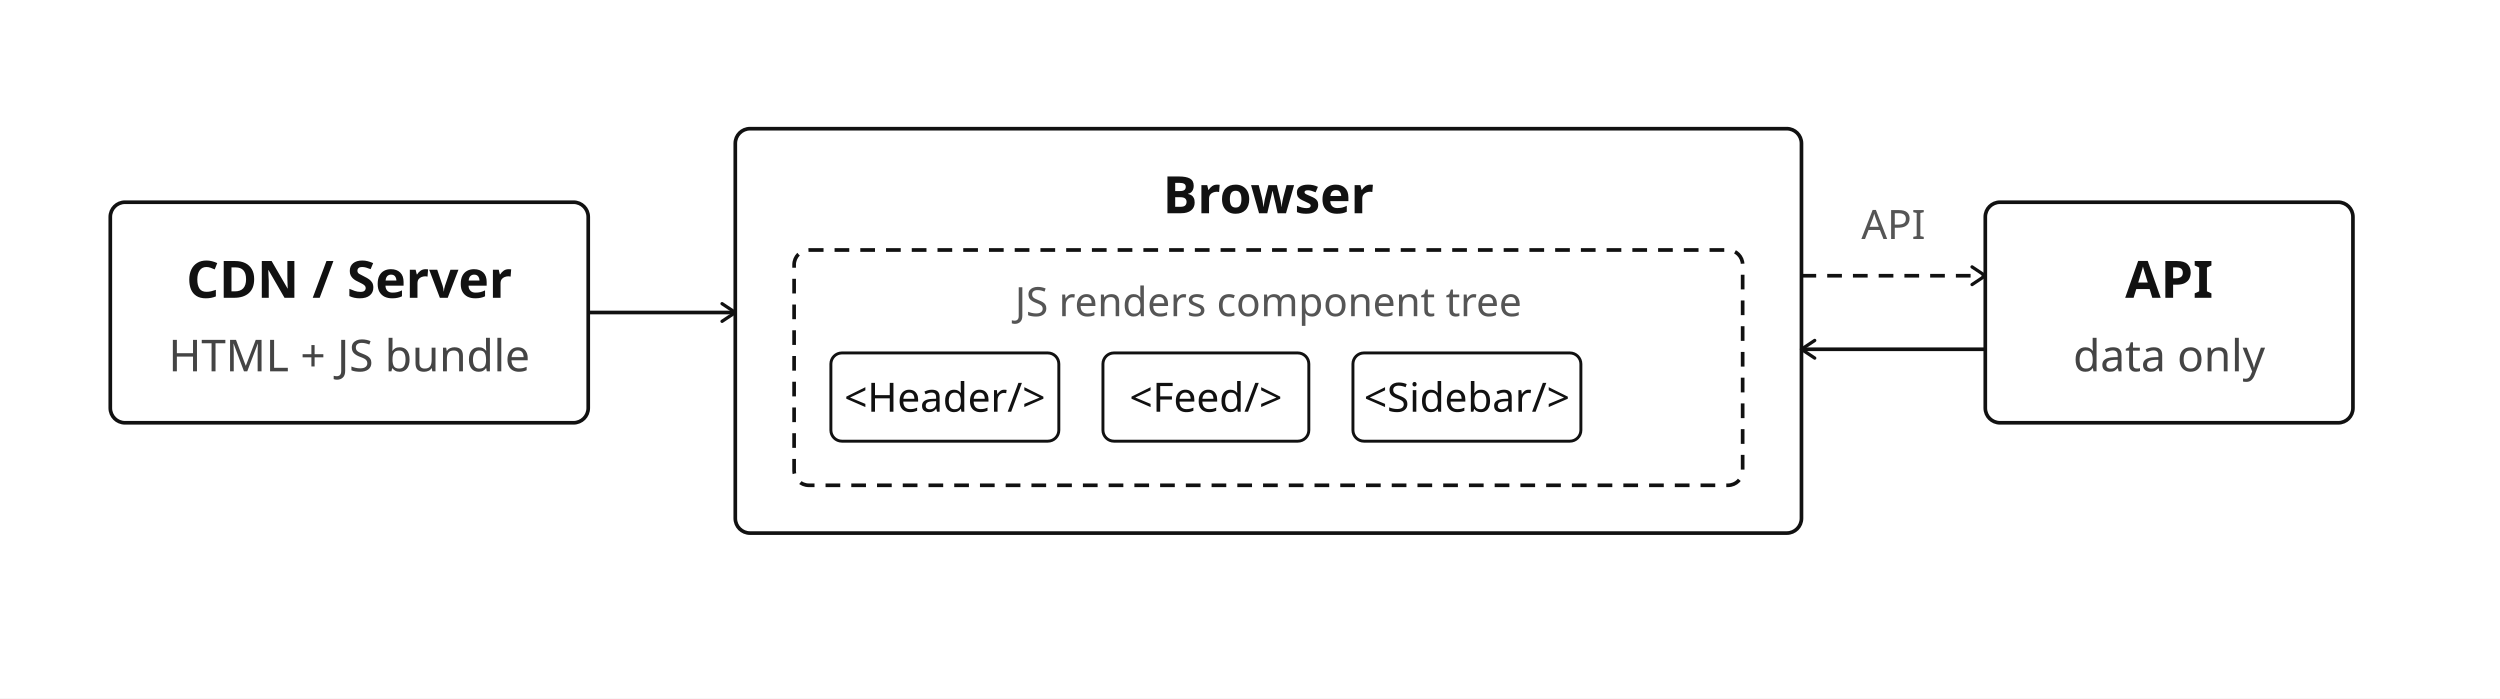
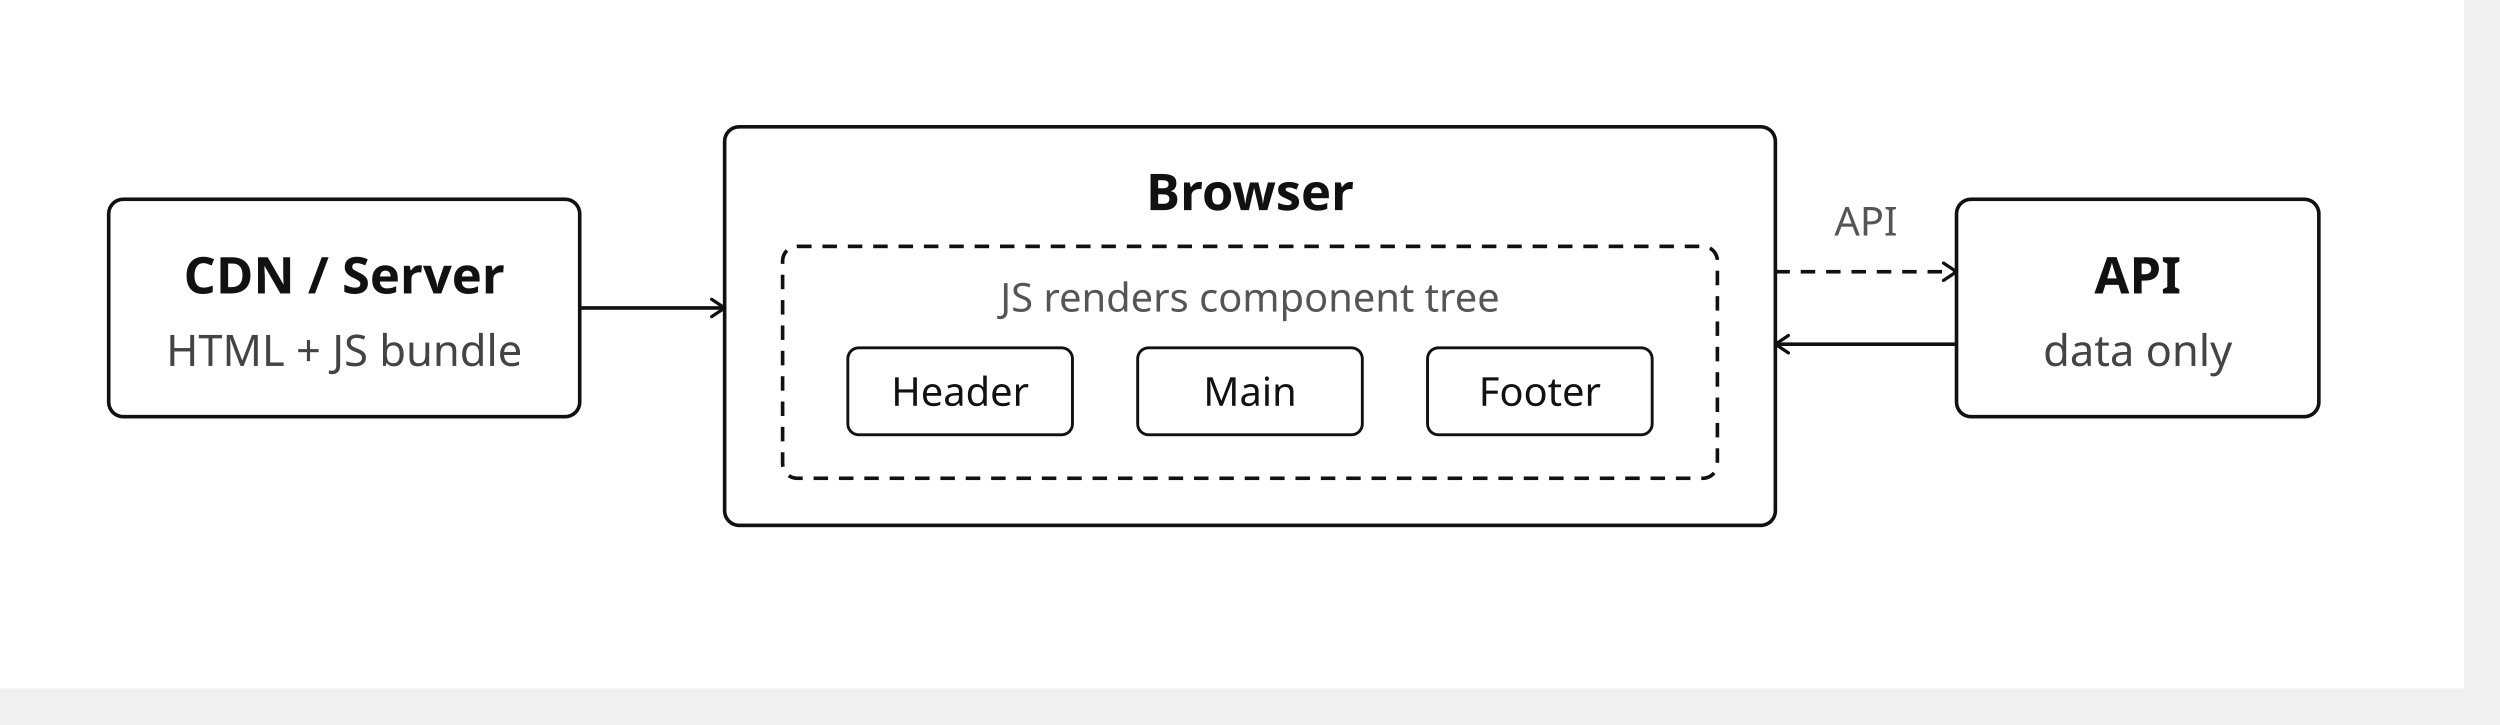
- <svg xmlns="http://www.w3.org/2000/svg" width="680" height="190" viewBox="0 0 680 190" role="img" font-family="sans-serif">
+ <svg xmlns="http://www.w3.org/2000/svg" width="100%" viewBox="0 0 690 200" role="img" font-family="sans-serif" style="">
  <defs>
    <marker id="arrow" viewBox="0 0 10 10" refX="8" refY="5" markerWidth="6" markerHeight="6" orient="auto-start-reverse">
-       <path d="M2 1L8 5L2 9" fill="none" stroke="#111" stroke-width="1.5" stroke-linecap="round" stroke-linejoin="round" />
+       <path d="M2 1L8 5L2 9" fill="none" stroke="context-stroke" stroke-width="1.5" stroke-linecap="round" stroke-linejoin="round" />
    </marker>
  </defs>
-   <rect width="680" height="190" fill="#fff" />
-   <rect x="30" y="55" width="130" height="60" rx="4" fill="none" stroke="#111" stroke-width="1" />
-   <text x="95" y="81" text-anchor="middle" font-size="14" font-weight="600" fill="#111">CDN / Server</text>
-   <text x="95" y="101" text-anchor="middle" font-size="12" fill="#444">HTML + JS bundle</text>
-   <line x1="160" y1="85" x2="200" y2="85" stroke="#111" stroke-width="1" marker-end="url(#arrow)" />
-   <rect x="200" y="35" width="290" height="110" rx="4" fill="none" stroke="#111" stroke-width="1" />
-   <text x="345" y="58" text-anchor="middle" font-size="14" font-weight="600" fill="#111">Browser</text>
-   <rect x="216" y="68" width="258" height="64" rx="4" fill="none" stroke="#111" stroke-width="1" stroke-dasharray="4 3" />
-   <text x="345" y="86" text-anchor="middle" font-size="11" fill="#555">JS renders component tree</text>
-   <rect x="226" y="96" width="62" height="24" rx="3" fill="none" stroke="#111" stroke-width="0.8" />
-   <text x="257" y="112" text-anchor="middle" font-size="11" fill="#111">&lt;Header/&gt;</text>
-   <rect x="300" y="96" width="56" height="24" rx="3" fill="none" stroke="#111" stroke-width="0.8" />
-   <text x="328" y="112" text-anchor="middle" font-size="11" fill="#111">&lt;Feed/&gt;</text>
-   <rect x="368" y="96" width="62" height="24" rx="3" fill="none" stroke="#111" stroke-width="0.8" />
-   <text x="399" y="112" text-anchor="middle" font-size="11" fill="#111">&lt;Sidebar/&gt;</text>
-   <line x1="490" y1="75" x2="540" y2="75" stroke="#111" stroke-width="1" stroke-dasharray="4 3" marker-end="url(#arrow)" />
-   <line x1="540" y1="95" x2="490" y2="95" stroke="#111" stroke-width="1" marker-end="url(#arrow)" />
-   <text x="515" y="65" text-anchor="middle" font-size="11" fill="#555">API</text>
-   <rect x="540" y="55" width="100" height="60" rx="4" fill="none" stroke="#111" stroke-width="1" />
-   <text x="590" y="81" text-anchor="middle" font-size="14" font-weight="600" fill="#111">API</text>
-   <text x="590" y="101" text-anchor="middle" font-size="12" fill="#444">data only</text>
+   <rect width="680" height="190" fill="#fff" style="fill:rgb(255, 255, 255);stroke:none;color:rgb(255, 255, 255);stroke-width:1px;stroke-linecap:butt;stroke-linejoin:miter;opacity:1;font-family:sans-serif;font-size:16px;font-weight:400;text-anchor:start;dominant-baseline:auto" />
+   <rect x="30" y="55" width="130" height="60" rx="4" fill="none" stroke="#111" stroke-width="1" style="fill:none;stroke:rgb(17, 17, 17);color:rgb(255, 255, 255);stroke-width:1px;stroke-linecap:butt;stroke-linejoin:miter;opacity:1;font-family:sans-serif;font-size:16px;font-weight:400;text-anchor:start;dominant-baseline:auto" />
+   <text x="95" y="81" text-anchor="middle" font-size="14" font-weight="600" fill="#111" style="fill:rgb(17, 17, 17);stroke:none;color:rgb(255, 255, 255);stroke-width:1px;stroke-linecap:butt;stroke-linejoin:miter;opacity:1;font-family:sans-serif;font-size:14px;font-weight:600;text-anchor:middle;dominant-baseline:auto">CDN / Server</text>
+   <text x="95" y="101" text-anchor="middle" font-size="12" fill="#444" style="fill:rgb(68, 68, 68);stroke:none;color:rgb(255, 255, 255);stroke-width:1px;stroke-linecap:butt;stroke-linejoin:miter;opacity:1;font-family:sans-serif;font-size:12px;font-weight:400;text-anchor:middle;dominant-baseline:auto">HTML + JS bundle</text>
+   <line x1="160" y1="85" x2="200" y2="85" stroke="#111" stroke-width="1" marker-end="url(#arrow)" style="fill:rgb(0, 0, 0);stroke:rgb(17, 17, 17);color:rgb(255, 255, 255);stroke-width:1px;stroke-linecap:butt;stroke-linejoin:miter;opacity:1;font-family:sans-serif;font-size:16px;font-weight:400;text-anchor:start;dominant-baseline:auto" />
+   <rect x="200" y="35" width="290" height="110" rx="4" fill="none" stroke="#111" stroke-width="1" style="fill:none;stroke:rgb(17, 17, 17);color:rgb(255, 255, 255);stroke-width:1px;stroke-linecap:butt;stroke-linejoin:miter;opacity:1;font-family:sans-serif;font-size:16px;font-weight:400;text-anchor:start;dominant-baseline:auto" />
+   <text x="345" y="58" text-anchor="middle" font-size="14" font-weight="600" fill="#111" style="fill:rgb(17, 17, 17);stroke:none;color:rgb(255, 255, 255);stroke-width:1px;stroke-linecap:butt;stroke-linejoin:miter;opacity:1;font-family:sans-serif;font-size:14px;font-weight:600;text-anchor:middle;dominant-baseline:auto">Browser</text>
+   <rect x="216" y="68" width="258" height="64" rx="4" fill="none" stroke="#111" stroke-width="1" stroke-dasharray="4 3" style="fill:none;stroke:rgb(17, 17, 17);color:rgb(255, 255, 255);stroke-width:1px;stroke-dasharray:4px, 3px;stroke-linecap:butt;stroke-linejoin:miter;opacity:1;font-family:sans-serif;font-size:16px;font-weight:400;text-anchor:start;dominant-baseline:auto" />
+   <text x="345" y="86" text-anchor="middle" font-size="11" fill="#555" style="fill:rgb(85, 85, 85);stroke:none;color:rgb(255, 255, 255);stroke-width:1px;stroke-linecap:butt;stroke-linejoin:miter;opacity:1;font-family:sans-serif;font-size:11px;font-weight:400;text-anchor:middle;dominant-baseline:auto">JS renders component tree</text>
+   <rect x="234" y="96" width="62" height="24" rx="3" fill="none" stroke="#111" stroke-width="0.8" style="fill:none;stroke:rgb(17, 17, 17);color:rgb(255, 255, 255);stroke-width:0.8px;stroke-linecap:butt;stroke-linejoin:miter;opacity:1;font-family:sans-serif;font-size:16px;font-weight:400;text-anchor:start;dominant-baseline:auto" />
+   <text x="265" y="112" text-anchor="middle" font-size="11" fill="#111" style="fill:rgb(17, 17, 17);stroke:none;color:rgb(255, 255, 255);stroke-width:1px;stroke-linecap:butt;stroke-linejoin:miter;opacity:1;font-family:sans-serif;font-size:11px;font-weight:400;text-anchor:middle;dominant-baseline:auto">Header</text>
+   <rect x="314" y="96" width="62" height="24" rx="3" fill="none" stroke="#111" stroke-width="0.8" style="fill:none;stroke:rgb(17, 17, 17);color:rgb(255, 255, 255);stroke-width:0.8px;stroke-linecap:butt;stroke-linejoin:miter;opacity:1;font-family:sans-serif;font-size:16px;font-weight:400;text-anchor:start;dominant-baseline:auto" />
+   <text x="345" y="112" text-anchor="middle" font-size="11" fill="#111" style="fill:rgb(17, 17, 17);stroke:none;color:rgb(255, 255, 255);stroke-width:1px;stroke-linecap:butt;stroke-linejoin:miter;opacity:1;font-family:sans-serif;font-size:11px;font-weight:400;text-anchor:middle;dominant-baseline:auto">Main </text>
+   <rect x="394" y="96" width="62" height="24" rx="3" fill="none" stroke="#111" stroke-width="0.8" style="fill:none;stroke:rgb(17, 17, 17);color:rgb(255, 255, 255);stroke-width:0.8px;stroke-linecap:butt;stroke-linejoin:miter;opacity:1;font-family:sans-serif;font-size:16px;font-weight:400;text-anchor:start;dominant-baseline:auto" />
+   <text x="425" y="112" text-anchor="middle" font-size="11" fill="#111" style="fill:rgb(17, 17, 17);stroke:none;color:rgb(255, 255, 255);stroke-width:1px;stroke-linecap:butt;stroke-linejoin:miter;opacity:1;font-family:sans-serif;font-size:11px;font-weight:400;text-anchor:middle;dominant-baseline:auto">Footer</text>
+   <line x1="490" y1="75" x2="540" y2="75" stroke="#111" stroke-width="1" stroke-dasharray="4 3" marker-end="url(#arrow)" style="fill:rgb(0, 0, 0);stroke:rgb(17, 17, 17);color:rgb(255, 255, 255);stroke-width:1px;stroke-dasharray:4px, 3px;stroke-linecap:butt;stroke-linejoin:miter;opacity:1;font-family:sans-serif;font-size:16px;font-weight:400;text-anchor:start;dominant-baseline:auto" />
+   <line x1="540" y1="95" x2="490" y2="95" stroke="#111" stroke-width="1" marker-end="url(#arrow)" style="fill:rgb(0, 0, 0);stroke:rgb(17, 17, 17);color:rgb(255, 255, 255);stroke-width:1px;stroke-linecap:butt;stroke-linejoin:miter;opacity:1;font-family:sans-serif;font-size:16px;font-weight:400;text-anchor:start;dominant-baseline:auto" />
+   <text x="515" y="65" text-anchor="middle" font-size="11" fill="#555" style="fill:rgb(85, 85, 85);stroke:none;color:rgb(255, 255, 255);stroke-width:1px;stroke-linecap:butt;stroke-linejoin:miter;opacity:1;font-family:sans-serif;font-size:11px;font-weight:400;text-anchor:middle;dominant-baseline:auto">API</text>
+   <rect x="540" y="55" width="100" height="60" rx="4" fill="none" stroke="#111" stroke-width="1" style="fill:none;stroke:rgb(17, 17, 17);color:rgb(255, 255, 255);stroke-width:1px;stroke-linecap:butt;stroke-linejoin:miter;opacity:1;font-family:sans-serif;font-size:16px;font-weight:400;text-anchor:start;dominant-baseline:auto" />
+   <text x="590" y="81" text-anchor="middle" font-size="14" font-weight="600" fill="#111" style="fill:rgb(17, 17, 17);stroke:none;color:rgb(255, 255, 255);stroke-width:1px;stroke-linecap:butt;stroke-linejoin:miter;opacity:1;font-family:sans-serif;font-size:14px;font-weight:600;text-anchor:middle;dominant-baseline:auto">API</text>
+   <text x="590" y="101" text-anchor="middle" font-size="12" fill="#444" style="fill:rgb(68, 68, 68);stroke:none;color:rgb(255, 255, 255);stroke-width:1px;stroke-linecap:butt;stroke-linejoin:miter;opacity:1;font-family:sans-serif;font-size:12px;font-weight:400;text-anchor:middle;dominant-baseline:auto">data only</text>
</svg>
